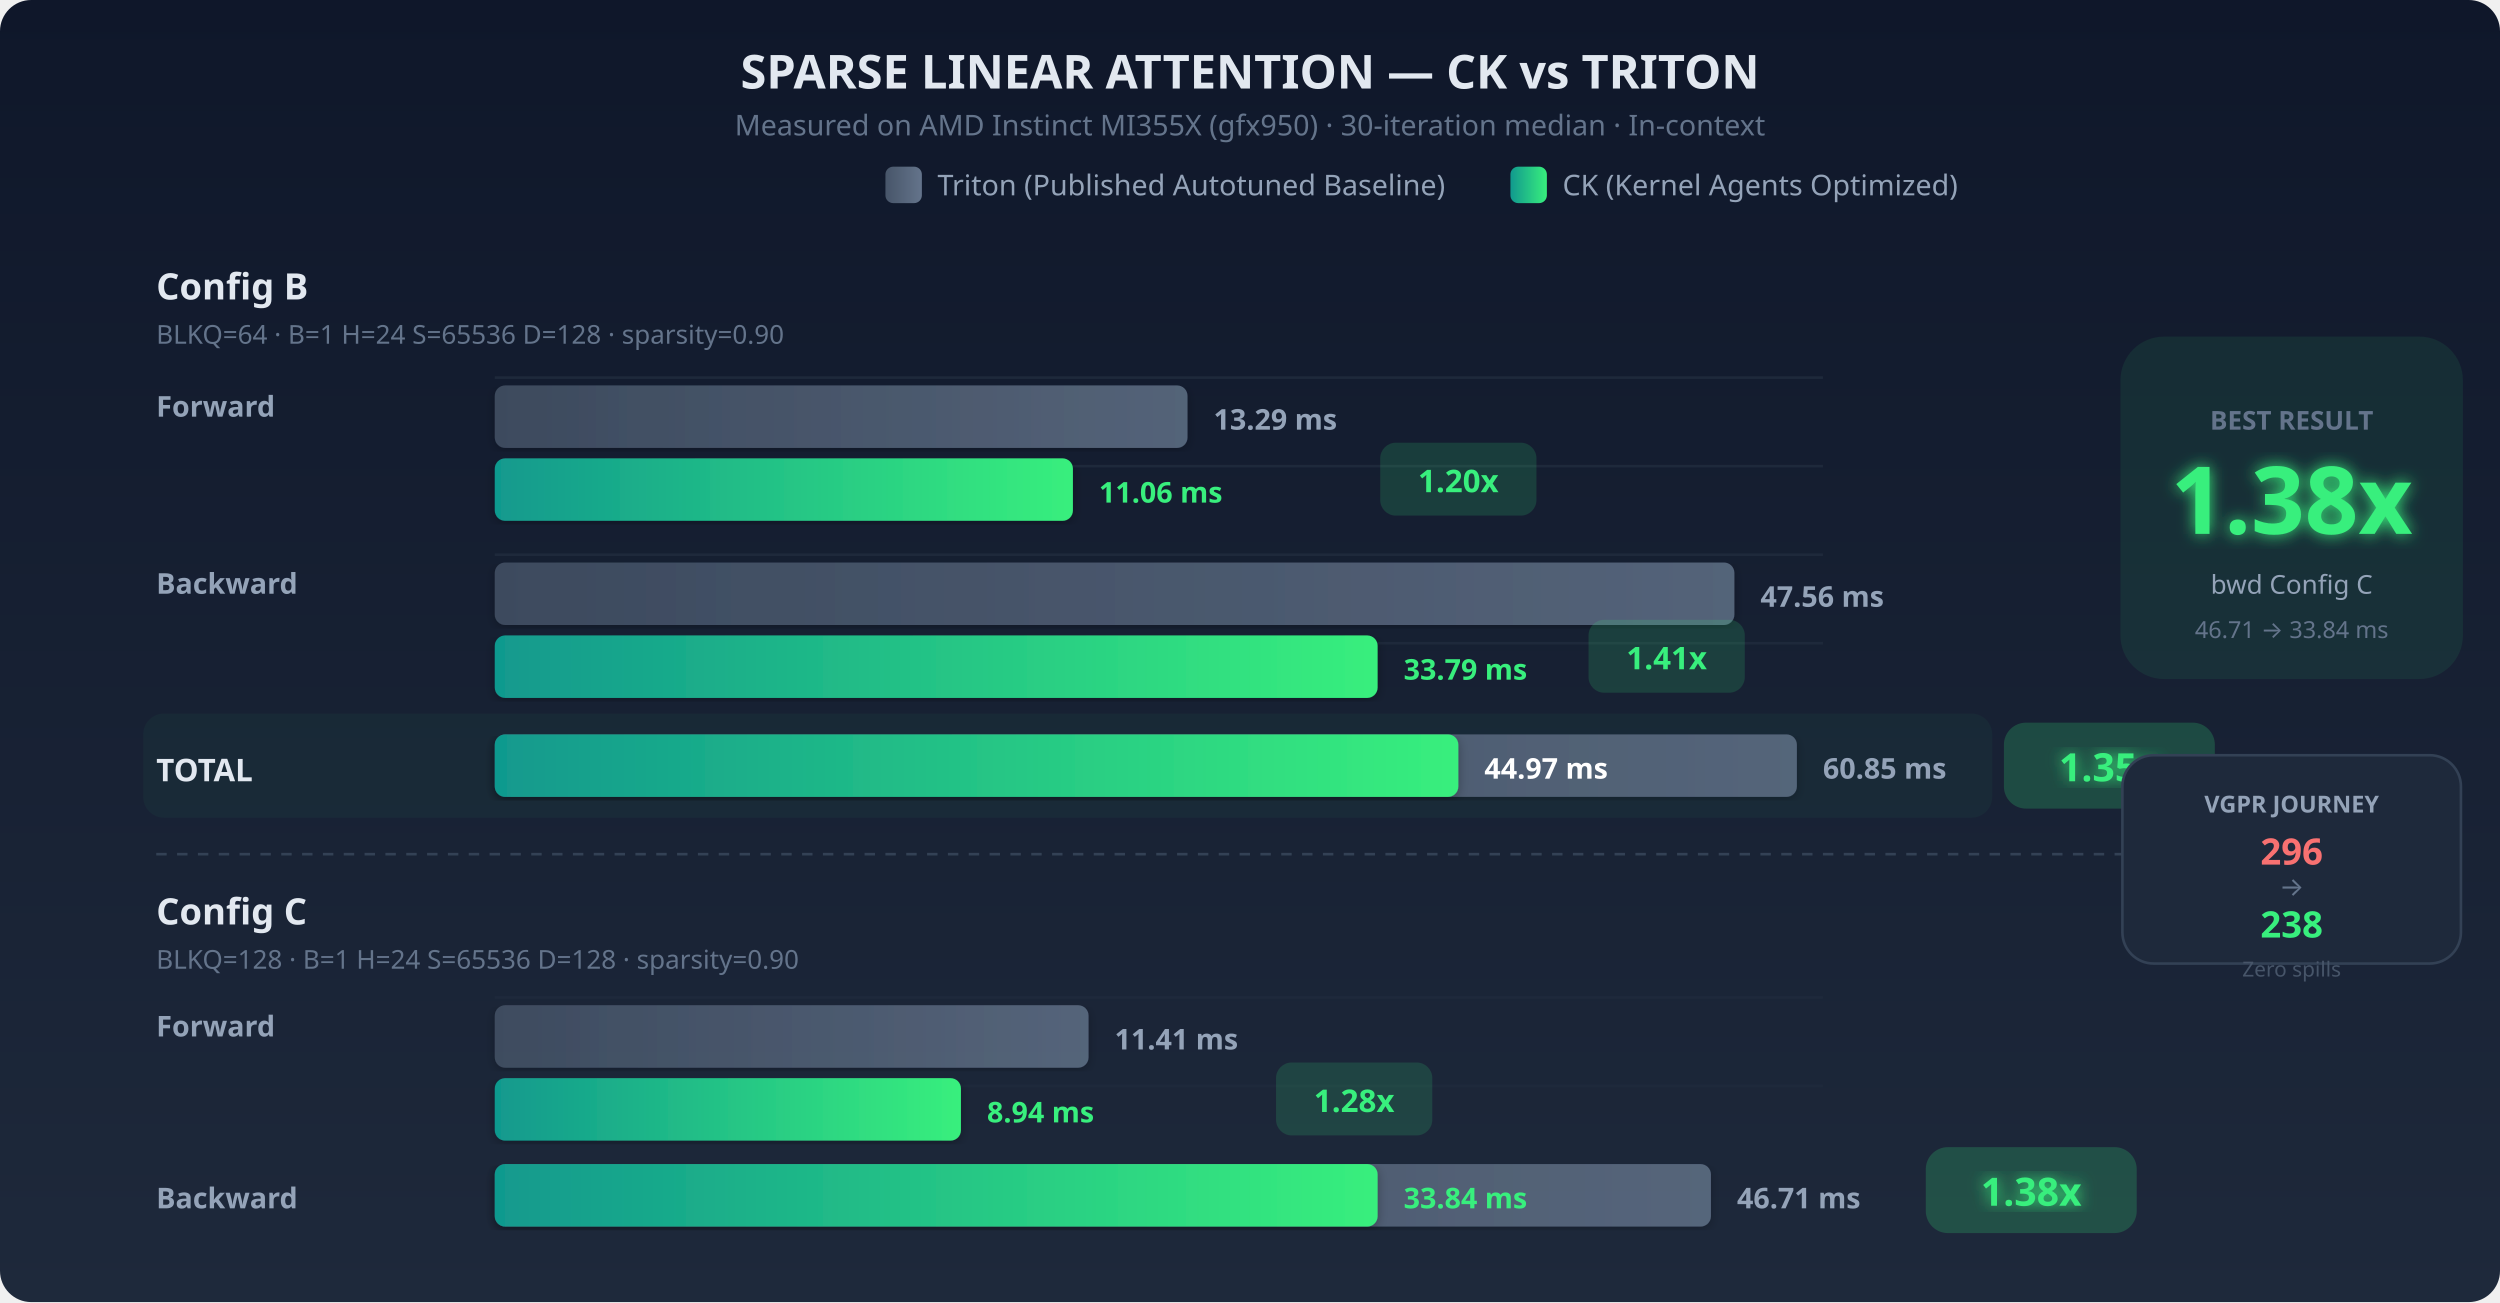
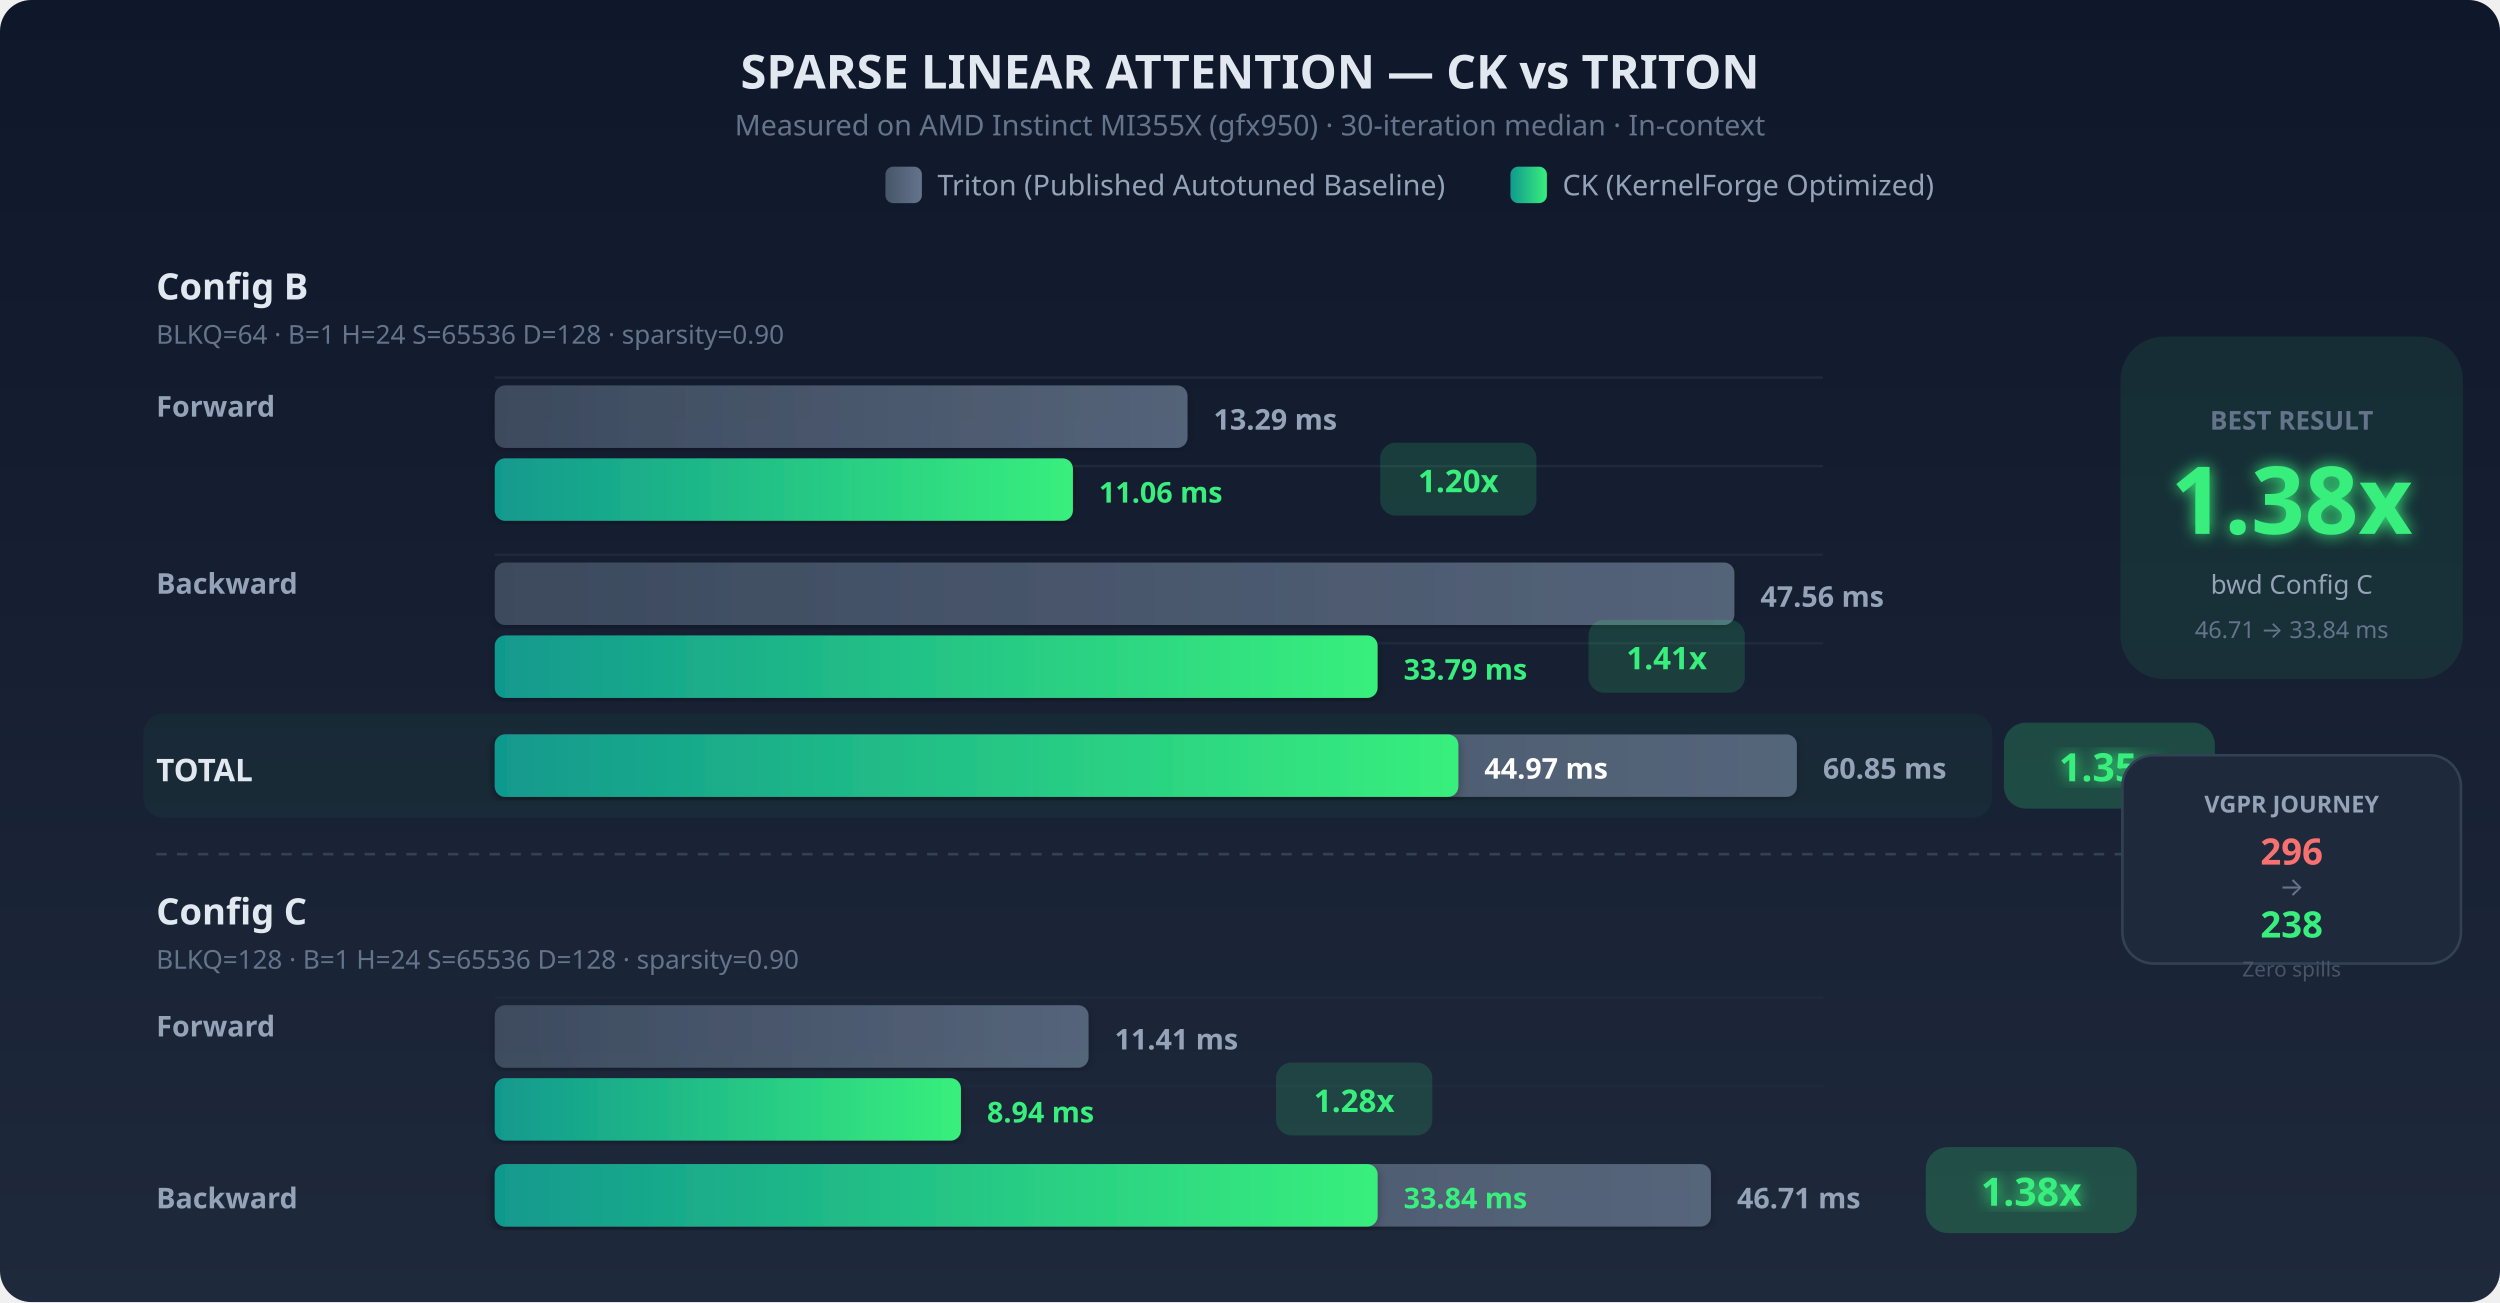
<svg xmlns="http://www.w3.org/2000/svg" viewBox="0 0 960 500" font-family="'Segoe UI', system-ui, -apple-system, sans-serif">
  <defs>
    <linearGradient id="tritonBar" x1="0%" y1="0%" x2="100%" y2="0%">
      <stop offset="0%" style="stop-color:#475569" />
      <stop offset="100%" style="stop-color:#64748b" />
    </linearGradient>
    <linearGradient id="ckBar" x1="0%" y1="0%" x2="100%" y2="0%">
      <stop offset="0%" style="stop-color:#11998e" />
      <stop offset="100%" style="stop-color:#38ef7d" />
    </linearGradient>
    <linearGradient id="bgGrad" x1="0%" y1="0%" x2="0%" y2="100%">
      <stop offset="0%" style="stop-color:#0f172a" />
      <stop offset="100%" style="stop-color:#1e293b" />
    </linearGradient>
    <filter id="glow" x="-20%" y="-20%" width="140%" height="140%">
      <feGaussianBlur stdDeviation="3" result="blur" />
      <feMerge>
        <feMergeNode in="blur" />
        <feMergeNode in="SourceGraphic" />
      </feMerge>
    </filter>
    <filter id="barShadow" x="-2%" y="-2%" width="104%" height="108%">
      <feDropShadow dx="0" dy="1" stdDeviation="2" flood-color="#000" flood-opacity="0.3" />
    </filter>
  </defs>
  <rect width="960" height="500" rx="12" fill="url(#bgGrad)" />
  <text x="480" y="34" text-anchor="middle" fill="#e2e8f0" font-size="18" font-weight="700">SPARSE LINEAR ATTENTION — CK vs TRITON</text>
  <text x="480" y="52" text-anchor="middle" fill="#64748b" font-size="11">Measured on AMD Instinct MI355X (gfx950) · 30-iteration median · In-context</text>
  <rect x="340" y="64" width="14" height="14" rx="3" fill="url(#tritonBar)" />
  <text x="360" y="75" fill="#94a3b8" font-size="11">Triton (Published Autotuned Baseline)</text>
  <rect x="580" y="64" width="14" height="14" rx="3" fill="url(#ckBar)" />
-   <text x="600" y="75" fill="#94a3b8" font-size="11">CK (Kernel Agents Optimized)</text>
+   <text x="600" y="75" fill="#94a3b8" font-size="11">CK (KernelForge Optimized)</text>
  <text x="60" y="115" fill="#e2e8f0" font-size="14" font-weight="700">Config B</text>
  <text x="60" y="132" fill="#64748b" font-size="10">BLKQ=64 · B=1 H=24 S=65536 D=128 · sparsity=0.90</text>
  <line x1="190" y1="145" x2="700" y2="145" stroke="#1e293b" stroke-width="1" />
  <line x1="190" y1="179" x2="700" y2="179" stroke="#1e293b" stroke-width="1" />
  <line x1="190" y1="213" x2="700" y2="213" stroke="#1e293b" stroke-width="1" />
  <line x1="190" y1="247" x2="700" y2="247" stroke="#1e293b" stroke-width="1" />
  <text x="60" y="160" fill="#94a3b8" font-size="11" font-weight="600">Forward</text>
  <rect x="190" y="148" width="266" height="24" rx="4" fill="url(#tritonBar)" filter="url(#barShadow)" opacity="0.8" />
  <text x="466" y="165" fill="#94a3b8" font-size="11" font-weight="600">13.29 ms</text>
  <rect x="190" y="176" width="222" height="24" rx="4" fill="url(#ckBar)" filter="url(#barShadow)" />
  <text x="422" y="193" fill="#38ef7d" font-size="11" font-weight="700">11.06 ms</text>
  <rect x="530" y="170" width="60" height="28" rx="6" fill="#38ef7d" opacity="0.15" />
  <text x="560" y="189" text-anchor="middle" fill="#38ef7d" font-size="12" font-weight="700">1.20x</text>
  <text x="60" y="228" fill="#94a3b8" font-size="11" font-weight="600">Backward</text>
  <rect x="190" y="216" width="476" height="24" rx="4" fill="url(#tritonBar)" filter="url(#barShadow)" opacity="0.8" />
  <text x="676" y="233" fill="#94a3b8" font-size="11" font-weight="600">47.56 ms</text>
  <rect x="190" y="244" width="339" height="24" rx="4" fill="url(#ckBar)" filter="url(#barShadow)" />
  <text x="539" y="261" fill="#38ef7d" font-size="11" font-weight="700">33.79 ms</text>
  <rect x="610" y="238" width="60" height="28" rx="6" fill="#38ef7d" opacity="0.15" />
  <text x="640" y="257" text-anchor="middle" fill="#38ef7d" font-size="12" font-weight="700">1.41x</text>
  <rect x="55" y="274" width="710" height="40" rx="8" fill="#38ef7d" opacity="0.04" />
  <text x="60" y="300" fill="#e2e8f0" font-size="12" font-weight="700">TOTAL</text>
  <rect x="190" y="282" width="500" height="24" rx="4" fill="url(#tritonBar)" filter="url(#barShadow)" opacity="0.8" />
  <text x="700" y="299" fill="#94a3b8" font-size="11" font-weight="600">60.85 ms</text>
  <rect x="190" y="282" width="370" height="24" rx="4" fill="url(#ckBar)" filter="url(#barShadow)" />
  <text x="570" y="299" fill="#fff" font-size="11" font-weight="700">44.97 ms</text>
  <rect x="770" y="278" width="80" height="32" rx="8" fill="#38ef7d" opacity="0.2" stroke="#38ef7d" stroke-width="1" />
  <text x="810" y="300" text-anchor="middle" fill="#38ef7d" font-size="15" font-weight="800" filter="url(#glow)">1.35x</text>
  <line x1="60" y1="328" x2="900" y2="328" stroke="#334155" stroke-width="1" stroke-dasharray="4,4" />
  <text x="60" y="355" fill="#e2e8f0" font-size="14" font-weight="700">Config C</text>
  <text x="60" y="372" fill="#64748b" font-size="10">BLKQ=128 · B=1 H=24 S=65536 D=128 · sparsity=0.90</text>
  <line x1="190" y1="383" x2="700" y2="383" stroke="#1e293b" stroke-width="1" />
  <line x1="190" y1="417" x2="700" y2="417" stroke="#1e293b" stroke-width="1" />
  <text x="60" y="398" fill="#94a3b8" font-size="11" font-weight="600">Forward</text>
  <rect x="190" y="386" width="228" height="24" rx="4" fill="url(#tritonBar)" filter="url(#barShadow)" opacity="0.8" />
  <text x="428" y="403" fill="#94a3b8" font-size="11" font-weight="600">11.41 ms</text>
  <rect x="190" y="414" width="179" height="24" rx="4" fill="url(#ckBar)" filter="url(#barShadow)" />
  <text x="379" y="431" fill="#38ef7d" font-size="11" font-weight="700">8.94 ms</text>
  <rect x="490" y="408" width="60" height="28" rx="6" fill="#38ef7d" opacity="0.15" />
  <text x="520" y="427" text-anchor="middle" fill="#38ef7d" font-size="12" font-weight="700">1.28x</text>
  <text x="60" y="464" fill="#94a3b8" font-size="11" font-weight="600">Backward</text>
  <rect x="190" y="447" width="467" height="24" rx="4" fill="url(#tritonBar)" filter="url(#barShadow)" opacity="0.8" />
  <text x="667" y="464" fill="#94a3b8" font-size="11" font-weight="600">46.71 ms</text>
  <rect x="190" y="447" width="339" height="24" rx="4" fill="url(#ckBar)" filter="url(#barShadow)" />
  <text x="539" y="464" fill="#38ef7d" font-size="11" font-weight="700">33.84 ms</text>
  <rect x="740" y="441" width="80" height="32" rx="8" fill="#38ef7d" opacity="0.2" stroke="#38ef7d" stroke-width="1" />
  <text x="780" y="463" text-anchor="middle" fill="#38ef7d" font-size="15" font-weight="800" filter="url(#glow)">1.38x</text>
  <rect x="815" y="130" width="130" height="130" rx="16" fill="#38ef7d" opacity="0.08" stroke="#38ef7d" stroke-width="1.5" />
  <text x="880" y="165" text-anchor="middle" fill="#64748b" font-size="10" font-weight="600">BEST RESULT</text>
  <text x="880" y="205" text-anchor="middle" fill="#38ef7d" font-size="36" font-weight="800" filter="url(#glow)">1.38x</text>
  <text x="880" y="228" text-anchor="middle" fill="#94a3b8" font-size="10">bwd Config C</text>
  <text x="880" y="245" text-anchor="middle" fill="#64748b" font-size="9">46.71 → 33.84 ms</text>
  <rect x="815" y="290" width="130" height="80" rx="12" fill="#1e293b" stroke="#334155" stroke-width="1" />
  <text x="880" y="312" text-anchor="middle" fill="#94a3b8" font-size="9" font-weight="600">VGPR JOURNEY</text>
  <text x="880" y="332" text-anchor="middle" fill="#f87171" font-size="14" font-weight="600">296</text>
  <text x="880" y="344" text-anchor="middle" fill="#64748b" font-size="10">→</text>
  <text x="880" y="360" text-anchor="middle" fill="#38ef7d" font-size="14" font-weight="600">238</text>
  <text x="880" y="375" text-anchor="middle" fill="#475569" font-size="8">Zero spills</text>
</svg>
